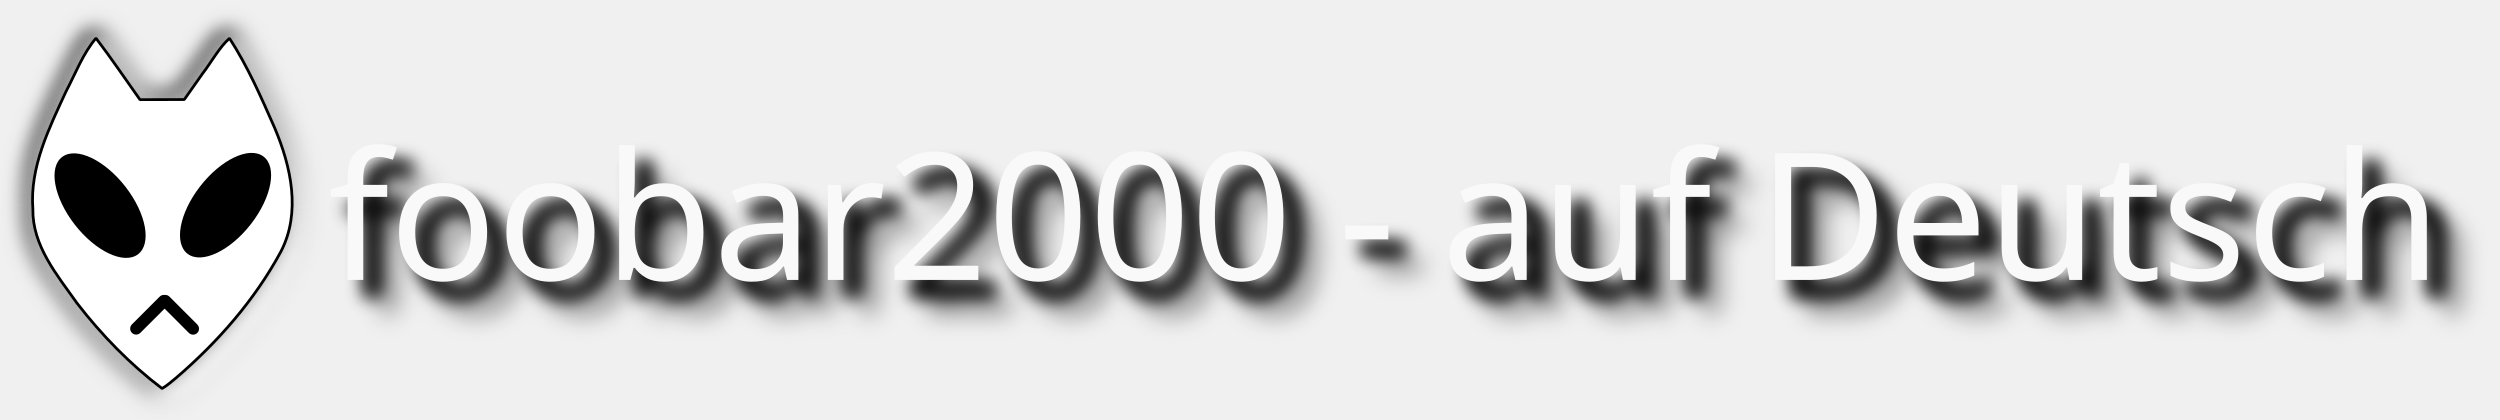
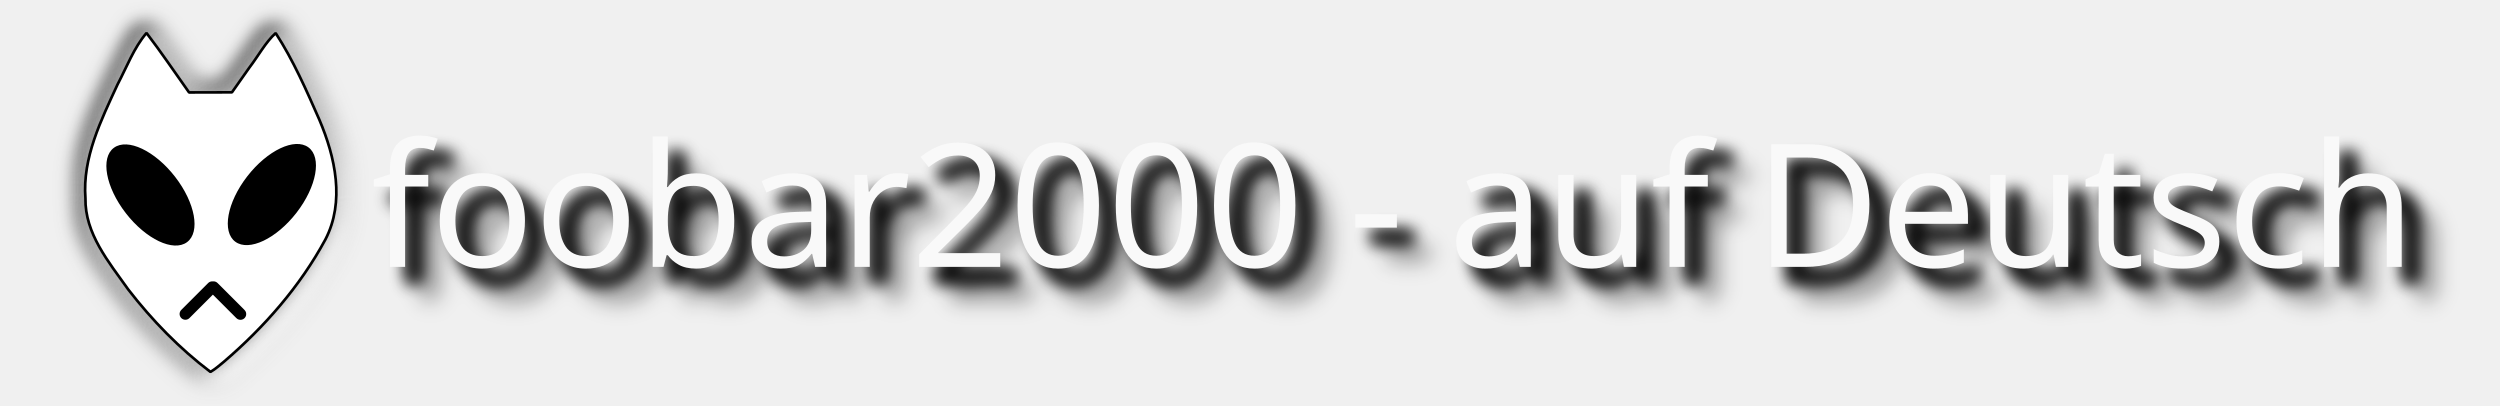
- <svg xmlns="http://www.w3.org/2000/svg" width="238.546mm" height="40.029mm" viewBox="0 0 238.546 40.029" version="1.1" id="svg664">
+ <svg xmlns="http://www.w3.org/2000/svg" width="246.546mm" height="40.029mm" viewBox="0 0 246.546 40.029" version="1.1" id="svg664">
  <defs id="defs661">
    <filter id="filter4174" style="color-interpolation-filters:sRGB" x="-0.108" y="-0.079" width="1.269" height="1.198">
      <feGaussianBlur id="feGaussianBlur4176" stdDeviation="4" in="SourceAlpha" result="result0" />
      <feOffset id="feOffset4178" result="result4" dy="5" dx="5" />
      <feComposite id="feComposite4180" result="result3" operator="xor" in2="result4" in="SourceGraphic" />
    </filter>
    <filter style="color-interpolation-filters:sRGB" id="filter302" x="-0.019" y="-0.29" width="1.054" height="1.823">
      <feFlood flood-opacity="0.498" flood-color="rgb(0,0,0)" result="flood" id="feFlood292" />
      <feComposite in="flood" in2="SourceGraphic" operator="in" result="composite1" id="feComposite294" />
      <feGaussianBlur in="composite1" stdDeviation="3" result="blur" id="feGaussianBlur296" />
      <feOffset dx="6" dy="6" result="offset" id="feOffset298" />
      <feComposite in="SourceGraphic" in2="offset" operator="over" result="fbSourceGraphic" id="feComposite300" />
      <feColorMatrix result="fbSourceGraphicAlpha" in="fbSourceGraphic" values="0 0 0 -1 0 0 0 0 -1 0 0 0 0 -1 0 0 0 0 1 0" id="feColorMatrix304" />
      <feFlood id="feFlood306" flood-opacity="1" flood-color="rgb(0,0,0)" result="flood" in="fbSourceGraphic" />
      <feComposite in2="fbSourceGraphic" id="feComposite308" in="flood" operator="in" result="composite1" />
      <feGaussianBlur id="feGaussianBlur310" in="composite1" stdDeviation="3" result="blur" />
      <feOffset id="feOffset312" dx="6" dy="6" result="offset" />
      <feComposite in2="offset" id="feComposite314" in="fbSourceGraphic" operator="over" result="composite2" />
    </filter>
    <filter style="color-interpolation-filters:sRGB" id="filter2037" x="-0.136" y="-0.1" width="1.272" height="1.2">
      <feMorphology result="result1" in="SourceAlpha" operator="dilate" radius="3.6" id="feMorphology2025" />
      <feGaussianBlur stdDeviation="3.6" in="result1" result="result0" id="feGaussianBlur2027" />
      <feDiffuseLighting surfaceScale="-5" id="feDiffuseLighting2031">
        <feDistantLight elevation="45" azimuth="225" id="feDistantLight2029" />
      </feDiffuseLighting>
      <feComposite in2="result0" operator="in" result="result91" id="feComposite2033" />
      <feComposite in="SourceGraphic" in2="result91" id="feComposite2035" />
    </filter>
    <filter style="color-interpolation-filters:sRGB" id="filter2037-6" x="-0.136" y="-0.1" width="1.272" height="1.2">
      <feMorphology result="result1" in="SourceAlpha" operator="dilate" radius="3.6" id="feMorphology2025-8" />
      <feGaussianBlur stdDeviation="3.6" in="result1" result="result0" id="feGaussianBlur2027-3" />
      <feDiffuseLighting surfaceScale="-5" id="feDiffuseLighting2031-0">
        <feDistantLight elevation="45" azimuth="225" id="feDistantLight2029-3" />
      </feDiffuseLighting>
      <feComposite in2="result0" operator="in" result="result91" id="feComposite2033-0" />
      <feComposite in="SourceGraphic" in2="result91" id="feComposite2035-3" />
    </filter>
    <filter style="color-interpolation-filters:sRGB" id="filter2037-4" x="-0.136" y="-0.1" width="1.272" height="1.2">
      <feMorphology result="result1" in="SourceAlpha" operator="dilate" radius="3.6" id="feMorphology2025-3" />
      <feGaussianBlur stdDeviation="3.6" in="result1" result="result0" id="feGaussianBlur2027-1" />
      <feDiffuseLighting surfaceScale="-5" id="feDiffuseLighting2031-6">
        <feDistantLight elevation="45" azimuth="225" id="feDistantLight2029-2" />
      </feDiffuseLighting>
      <feComposite in2="result0" operator="in" result="result91" id="feComposite2033-1" />
      <feComposite in="SourceGraphic" in2="result91" id="feComposite2035-5" />
    </filter>
    <filter style="color-interpolation-filters:sRGB" id="filter2037-3" x="-0.136" y="-0.1" width="1.272" height="1.2">
      <feMorphology result="result1" in="SourceAlpha" operator="dilate" radius="3.6" id="feMorphology2025-1" />
      <feGaussianBlur stdDeviation="3.6" in="result1" result="result0" id="feGaussianBlur2027-5" />
      <feDiffuseLighting surfaceScale="-5" id="feDiffuseLighting2031-8">
        <feDistantLight elevation="45" azimuth="225" id="feDistantLight2029-8" />
      </feDiffuseLighting>
      <feComposite in2="result0" operator="in" result="result91" id="feComposite2033-8" />
      <feComposite in="SourceGraphic" in2="result91" id="feComposite2035-9" />
    </filter>
    <filter style="color-interpolation-filters:sRGB" id="filter2037-5" x="-0.136" y="-0.1" width="1.272" height="1.2">
      <feMorphology result="result1" in="SourceAlpha" operator="dilate" radius="3.6" id="feMorphology2025-9" />
      <feGaussianBlur stdDeviation="3.6" in="result1" result="result0" id="feGaussianBlur2027-9" />
      <feDiffuseLighting surfaceScale="-5" id="feDiffuseLighting2031-5">
        <feDistantLight elevation="45" azimuth="225" id="feDistantLight2029-32" />
      </feDiffuseLighting>
      <feComposite in2="result0" operator="in" result="result91" id="feComposite2033-87" />
      <feComposite in="SourceGraphic" in2="result91" id="feComposite2035-34" />
    </filter>
    <filter style="color-interpolation-filters:sRGB" id="filter2037-61" x="-0.136" y="-0.1" width="1.272" height="1.2">
      <feMorphology result="result1" in="SourceAlpha" operator="dilate" radius="3.6" id="feMorphology2025-91" />
      <feGaussianBlur stdDeviation="3.6" in="result1" result="result0" id="feGaussianBlur2027-35" />
      <feDiffuseLighting surfaceScale="-5" id="feDiffuseLighting2031-00">
        <feDistantLight elevation="45" azimuth="225" id="feDistantLight2029-29" />
      </feDiffuseLighting>
      <feComposite in2="result0" operator="in" result="result91" id="feComposite2033-5" />
      <feComposite in="SourceGraphic" in2="result91" id="feComposite2035-1" />
    </filter>
  </defs>
  <g id="layer1" transform="translate(14.0691,-128.4857)">
-     <text xml:space="preserve" style="font-style:normal;font-variant:normal;font-weight:normal;font-stretch:normal;font-size:64px;font-family:sans-serif;-inkscape-font-specification:'sans-serif, Normal';font-variant-ligatures:normal;font-variant-caps:normal;font-variant-numeric:normal;font-variant-east-asian:normal;fill:#f9f9f9;filter:url(#filter302)" x="118.39" y="100.96" id="text290" transform="matrix(0.2645833,0,0,0.2645833,-14.0691,128.4857)">
+     <text xml:space="preserve" style="font-style:normal;font-variant:normal;font-weight:normal;font-stretch:normal;font-size:64px;font-family:sans-serif;-inkscape-font-specification:'sans-serif, Normal';font-variant-ligatures:normal;font-variant-caps:normal;font-variant-numeric:normal;font-variant-east-asian:normal;fill:#f9f9f9;filter:url(#filter302)" x="118.39" y="100.96" id="text290" transform="matrix(0.2645833,0,0,0.2645833,-8.779524,128.0939)">
      <tspan id="tspan288" x="118.39" y="100.96">foobar2000 - auf Deutsch</tspan>
    </text>
-     <path d="m 105.211,136.942 c -1.646,1.309 -3.219,2.784 -5.06,3.816 C 88.613,132.02 78.354,121.477 69.495,110.005 62.296,99.837 53.328,89.238 53.565,76.038 c -1.151,-15.143 5.833,-29.088 11.976,-42.435 3.407,-6.442 6.076,-13.648 10.786,-19.168 5.524,7.211 10.591,14.762 15.863,22.16 5.326,-0.013 10.652,-0.026 15.979,-0.039 2.157,-3.063 4.314,-6.127 6.471,-9.19 3.253,-4.216 6.171,-9.664 9.831,-12.886 6.578,10.12 11.442,21.296 16.301,32.327 5.901,13.908 9.576,30.469 2.223,44.611 -9.433,17.459 -22.78,32.651 -37.786,45.524 z" id="path3051-4" style="fill:#ffffff;fill-opacity:1;stroke:#000000;stroke-width:1;stroke-linecap:square;stroke-linejoin:bevel;stroke-opacity:1;filter:url(#filter2037-61)" transform="matrix(0.2645833,0,0,0.2645833,-25.10503,128.3114)" />
-     <path d="m -6.953,149.896 a 5.887,3.019 51.756 0 0 6.036,2.865 5.887,3.019 51.756 0 0 -1.171,-6.444 5.887,3.019 51.756 0 0 -6.036,-2.865 5.887,3.019 51.756 0 0 1.171,6.444 z" id="path5804" style="fill:#000000;fill-opacity:1;fill-rule:evenodd;stroke:none;stroke-width:0.265" />
-     <path d="m 9.885,149.853 a 3.019,5.887 38.244 0 1 -6.036,2.865 3.019,5.887 38.244 0 1 1.171,-6.444 3.019,5.887 38.244 0 1 6.036,-2.865 3.019,5.887 38.244 0 1 -1.171,6.444 z" id="path5804-59" style="fill:#000000;fill-opacity:1;fill-rule:evenodd;stroke:none;stroke-width:0.265" />
-     <path d="m 1.697,156.624 a 0.569,0.569 0 0 1 0.408,0.173 l 2.643,2.643 a 0.569,0.569 0 1 1 -0.804,0.805 l -2.31,-2.31 -2.31,2.31 a 0.569,0.569 0 1 1 -0.805,-0.805 l 2.643,-2.643 a 0.569,0.569 0 0 1 0.391,-0.172 0.569,0.569 0 0 1 0.08,0.004 0.569,0.569 0 0 1 0.065,-0.004 z" id="path4088" style="fill:#000000;fill-opacity:1;fill-rule:evenodd;stroke:none;stroke-width:0.265" />
+     <path d="m 105.211,136.942 c -1.646,1.309 -3.219,2.784 -5.06,3.816 C 88.613,132.02 78.354,121.477 69.495,110.005 62.296,99.837 53.328,89.238 53.565,76.038 c -1.151,-15.143 5.833,-29.088 11.976,-42.435 3.407,-6.442 6.076,-13.648 10.786,-19.168 5.524,7.211 10.591,14.762 15.863,22.16 5.326,-0.013 10.652,-0.026 15.979,-0.039 2.157,-3.063 4.314,-6.127 6.471,-9.19 3.253,-4.216 6.171,-9.664 9.831,-12.886 6.578,10.12 11.442,21.296 16.301,32.327 5.901,13.908 9.576,30.469 2.223,44.611 -9.433,17.459 -22.78,32.651 -37.786,45.524 z" id="path3051-4" style="fill:#ffffff;fill-opacity:1;stroke:#000000;stroke-width:1;stroke-linecap:square;stroke-linejoin:bevel;stroke-opacity:1;filter:url(#filter2037-61)" transform="matrix(0.2645833,0,0,0.2645833,-19.81545,127.9196)" />
+     <path d="m -1.664,149.504 a 5.887,3.019 51.756 0 0 6.036,2.865 5.887,3.019 51.756 0 0 -1.171,-6.444 5.887,3.019 51.756 0 0 -6.036,-2.865 5.887,3.019 51.756 0 0 1.171,6.444 z" id="path5804" style="fill:#000000;fill-opacity:1;fill-rule:evenodd;stroke:none;stroke-width:0.265" />
+     <path d="m 15.175,149.461 a 3.019,5.887 38.244 0 1 -6.036,2.865 3.019,5.887 38.244 0 1 1.171,-6.444 3.019,5.887 38.244 0 1 6.036,-2.865 3.019,5.887 38.244 0 1 -1.171,6.444 z" id="path5804-59" style="fill:#000000;fill-opacity:1;fill-rule:evenodd;stroke:none;stroke-width:0.265" />
+     <path d="m 6.987,156.232 a 0.569,0.569 0 0 1 0.408,0.173 l 2.643,2.643 a 0.569,0.569 0 1 1 -0.804,0.805 l -2.31,-2.31 -2.31,2.31 a 0.569,0.569 0 1 1 -0.805,-0.805 l 2.643,-2.643 a 0.569,0.569 0 0 1 0.391,-0.172 0.569,0.569 0 0 1 0.08,0.004 0.569,0.569 0 0 1 0.065,-0.004 z" id="path4088" style="fill:#000000;fill-opacity:1;fill-rule:evenodd;stroke:none;stroke-width:0.265" />
  </g>
</svg>
